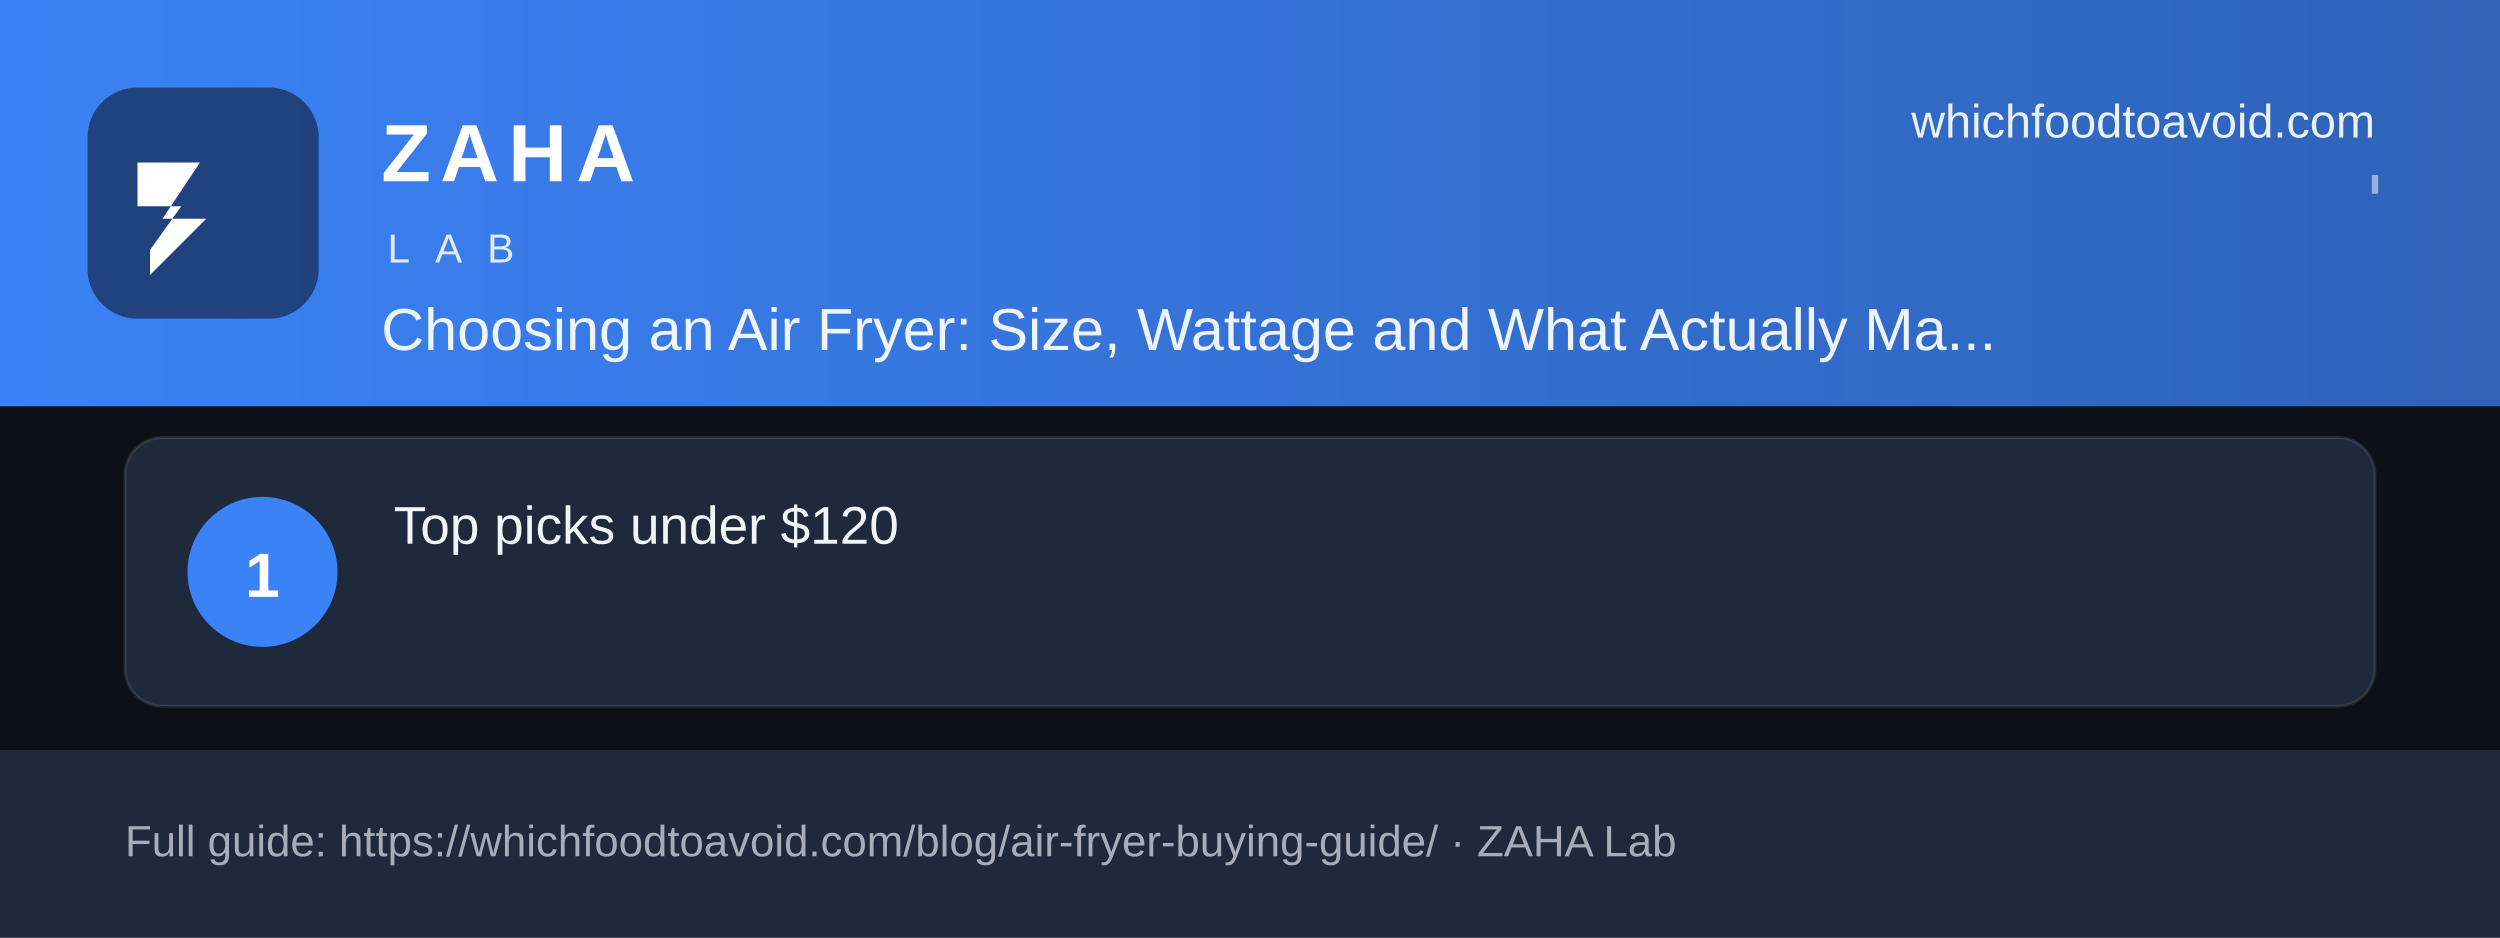
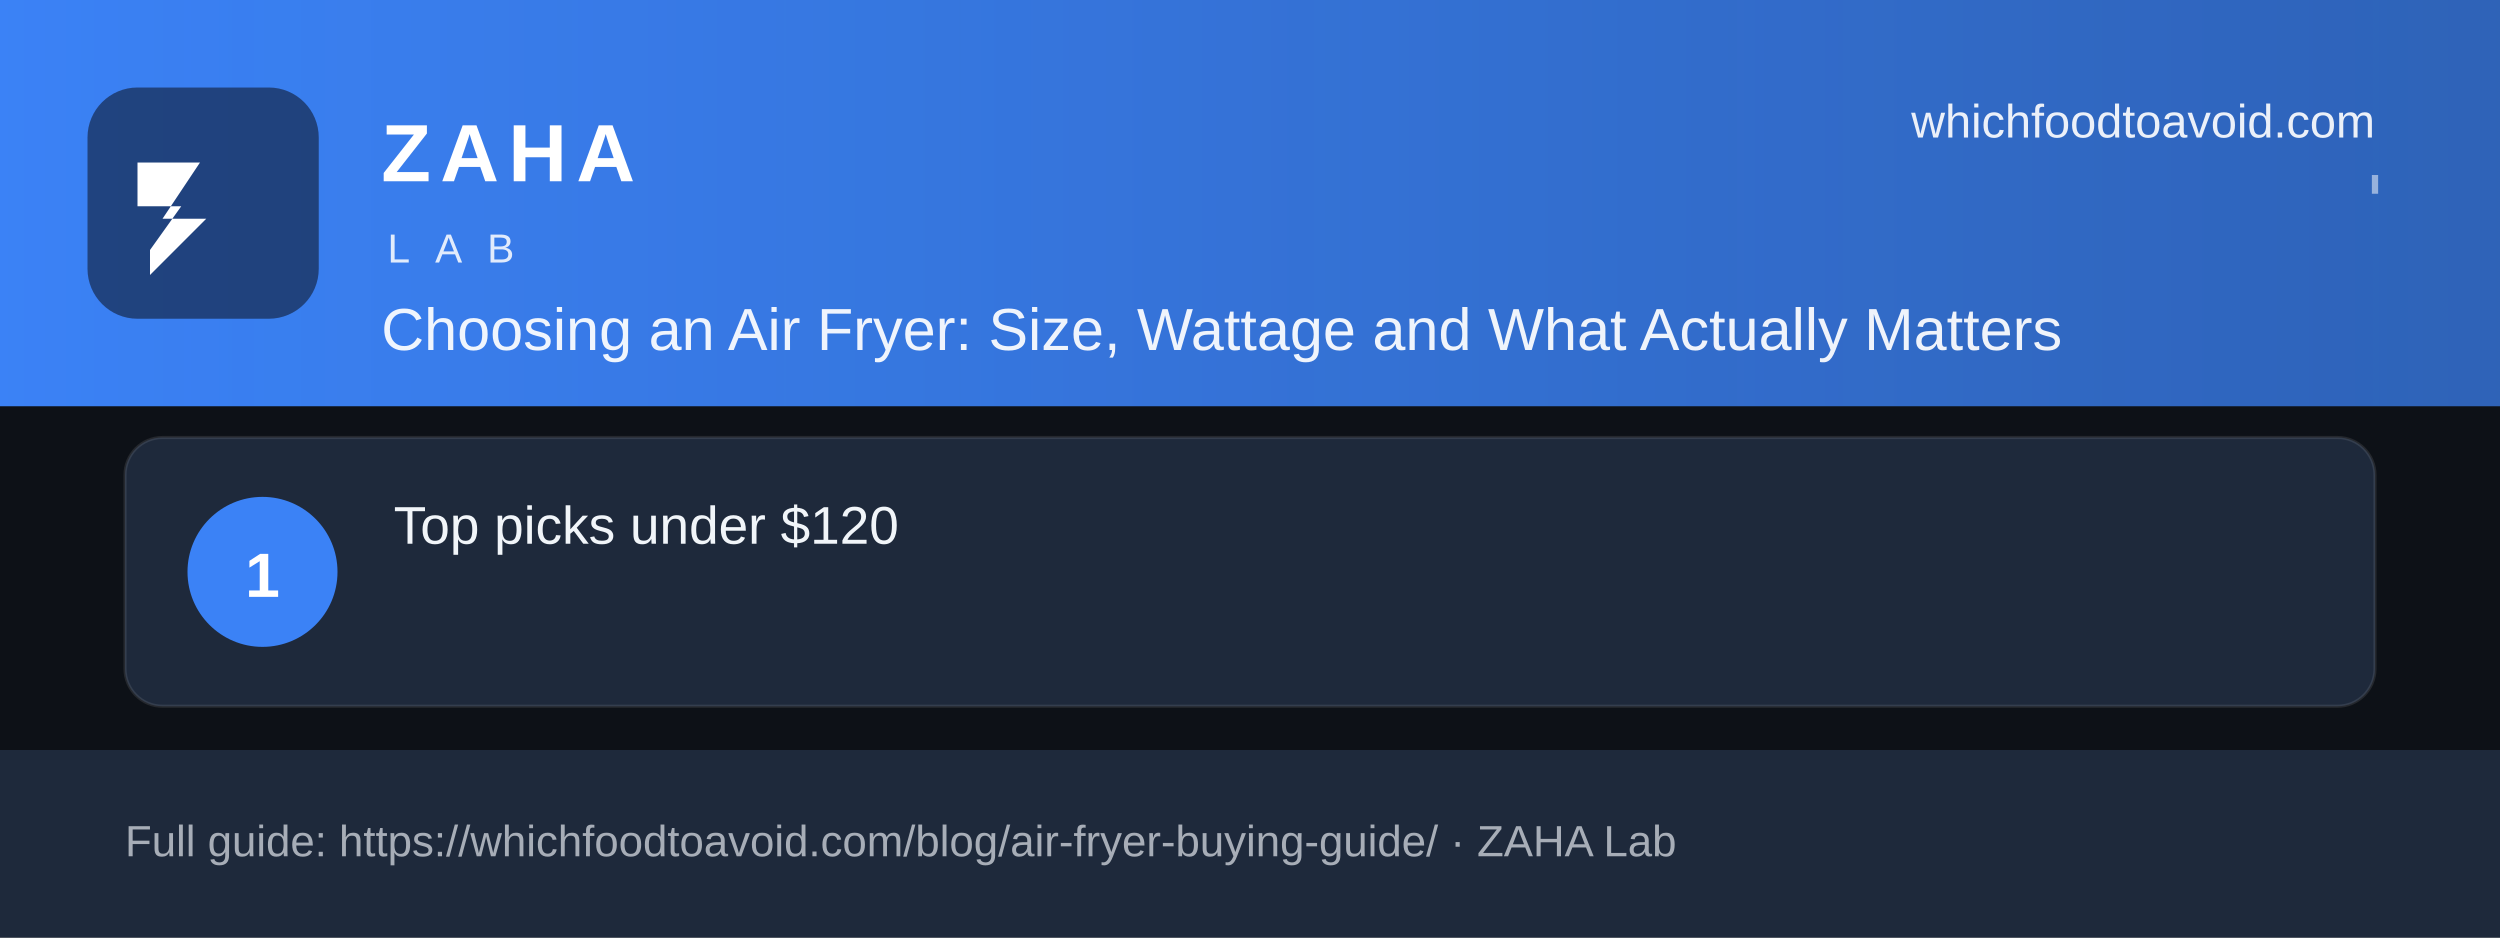
<svg xmlns="http://www.w3.org/2000/svg" width="800" height="300" viewBox="0 0 800 300" role="img" aria-label="Choosing an Air Fryer: Size, Wattage and What Actually Matters, Which Food To Avoid infographic">
  <defs>
    <linearGradient id="hg" x1="0" y1="0" x2="1" y2="0">
      <stop offset="0" stop-color="#3b82f6" />
      <stop offset="1" stop-color="#3b82f6" stop-opacity="0.72" />
    </linearGradient>
  </defs>
  <rect width="800" height="300" fill="#0d1117" />
  <rect width="800" height="130" fill="url(#hg)" />
  <rect x="28" y="28" width="74" height="74" rx="16" fill="rgba(11,18,32,0.55)" />
  <path d="M44 52 L64 52 L52 70 L66 70 L48 88 L48 80 L58 66 L44 66 Z" fill="#ffffff" />
  <text x="122" y="58" font-family="Arial,Helvetica,sans-serif" font-size="26" font-weight="800" letter-spacing="3" fill="#ffffff">ZAHA</text>
  <text x="124" y="84" font-family="Arial,Helvetica,sans-serif" font-size="13" font-weight="300" letter-spacing="8" fill="rgba(255,255,255,0.85)">LAB</text>
  <text x="760" y="44" font-family="Arial,Helvetica,sans-serif" font-size="15" fill="rgba(255,255,255,0.9)" text-anchor="end">whichfoodtoavoid.com</text>
  <line x1="760" y1="56" x2="760" y2="62" stroke="rgba(255,255,255,0.5)" stroke-width="2" />
-   <text x="122" y="112" font-family="Arial,Helvetica,sans-serif" font-size="19" fill="rgba(255,255,255,0.92)">Choosing an Air Fryer: Size, Wattage and What Actually Ma...</text>
+   <text x="122" y="112" font-family="Arial,Helvetica,sans-serif" font-size="19" fill="rgba(255,255,255,0.92)">Choosing an Air Fryer: Size, Wattage and What Actually Matters</text>
  <rect x="40" y="140" width="720" height="86" rx="12" fill="#1e293b" stroke="rgba(255,255,255,0.10)" />
  <circle cx="84" cy="183" r="24" fill="#3b82f6" />
  <text x="84" y="191" font-family="Arial,Helvetica,sans-serif" font-size="20" font-weight="bold" fill="#ffffff" text-anchor="middle">1</text>
  <text x="126" y="174" font-family="Arial,Helvetica,sans-serif" font-size="17" fill="#f1f5f9">Top picks under $120</text>
  <rect x="0" y="240" width="800" height="60" fill="#1e293b" />
  <text x="40" y="274" font-family="Arial,Helvetica,sans-serif" font-size="14" fill="#f1f5f9" opacity="0.65">Full guide: https://whichfoodtoavoid.com/blog/air-fryer-buying-guide/ · ZAHA Lab</text>
</svg>
